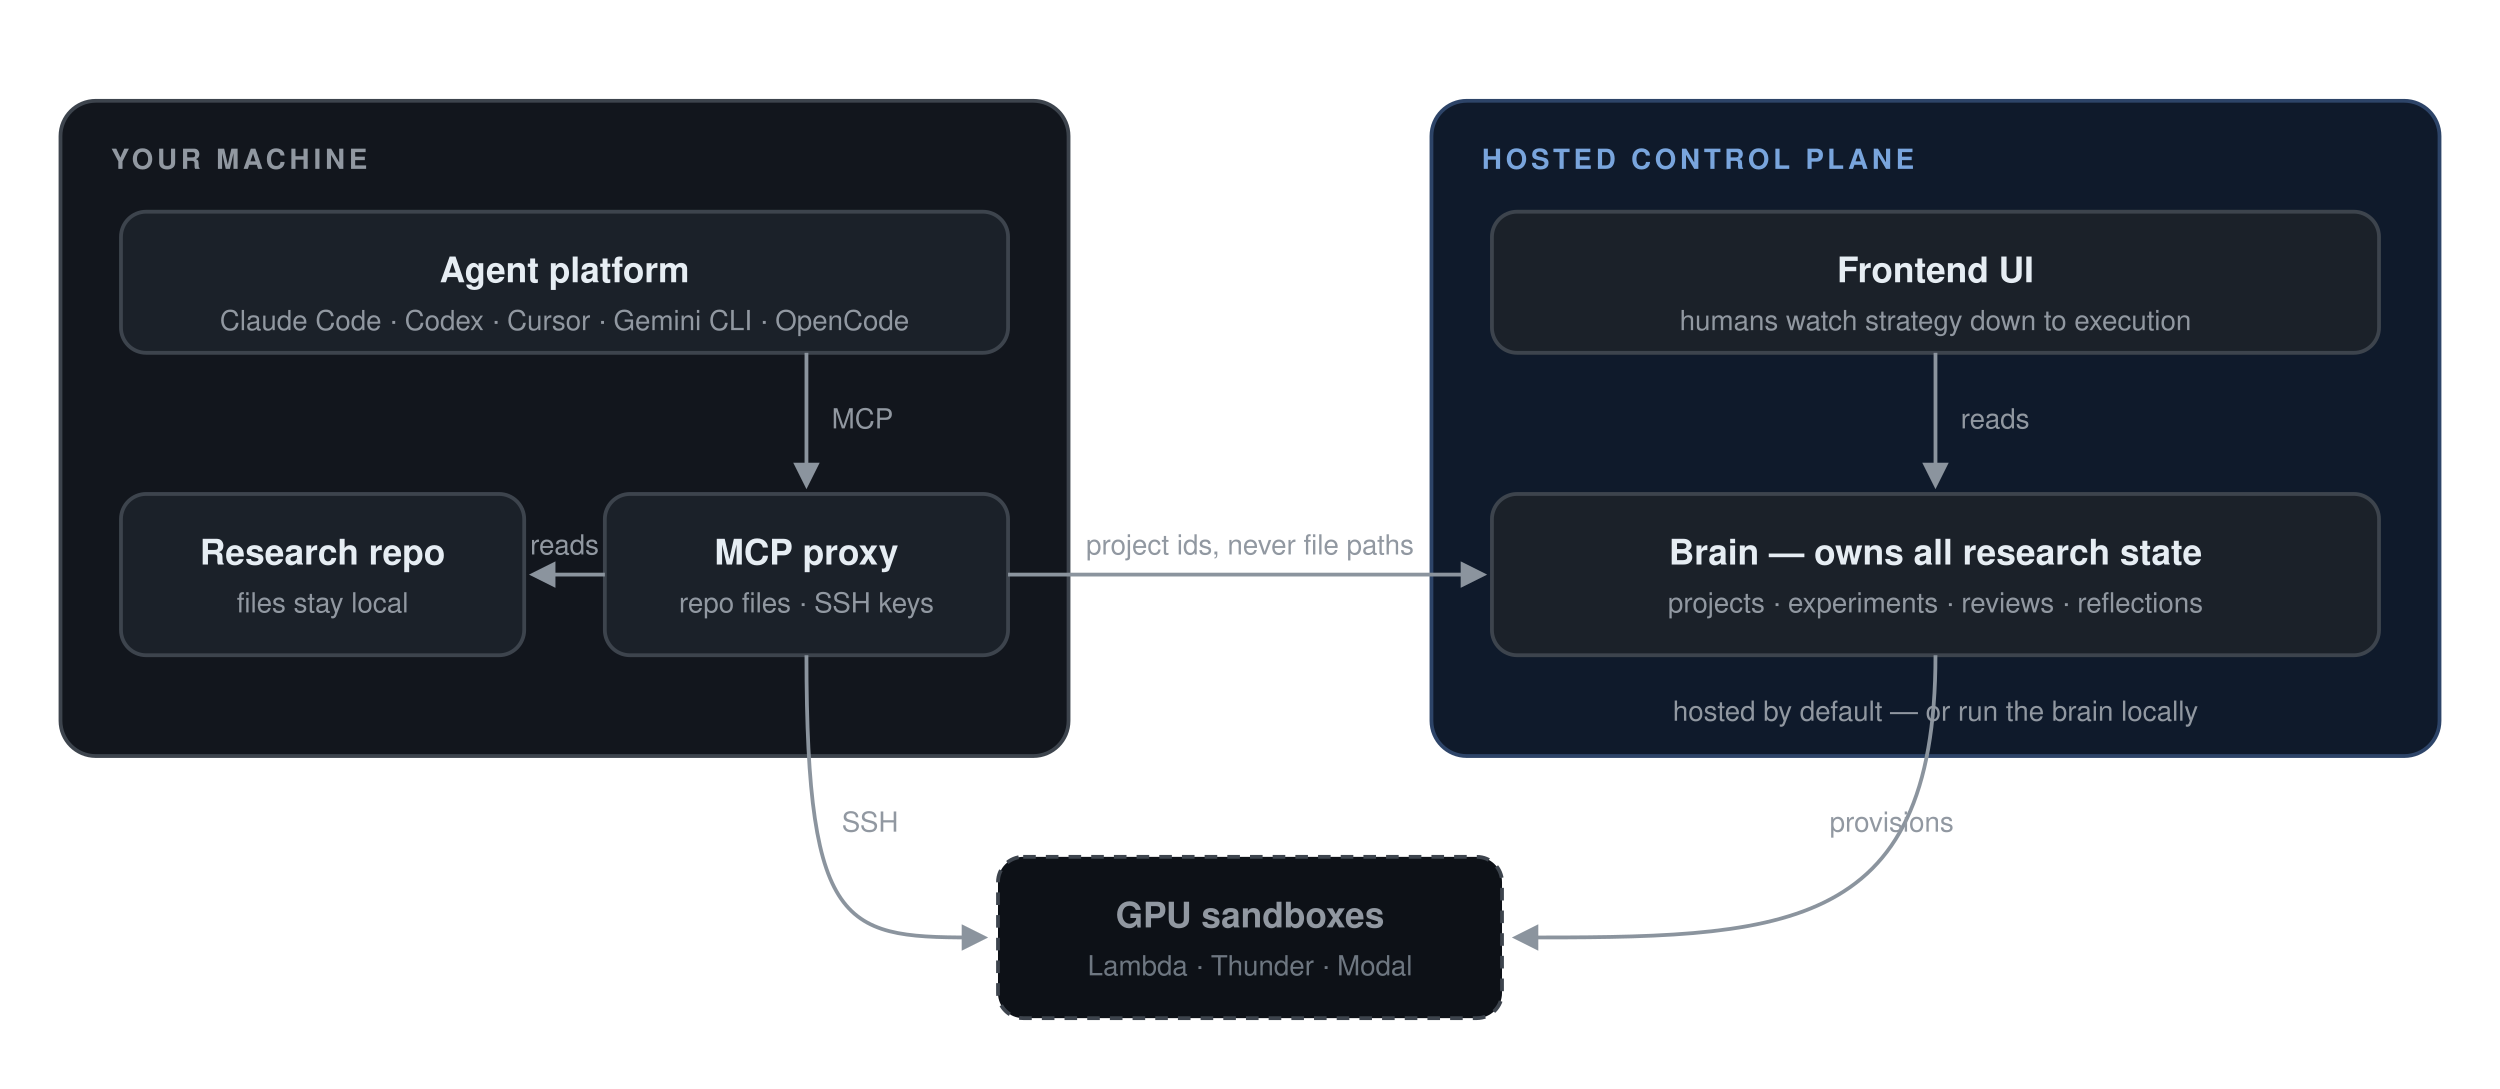
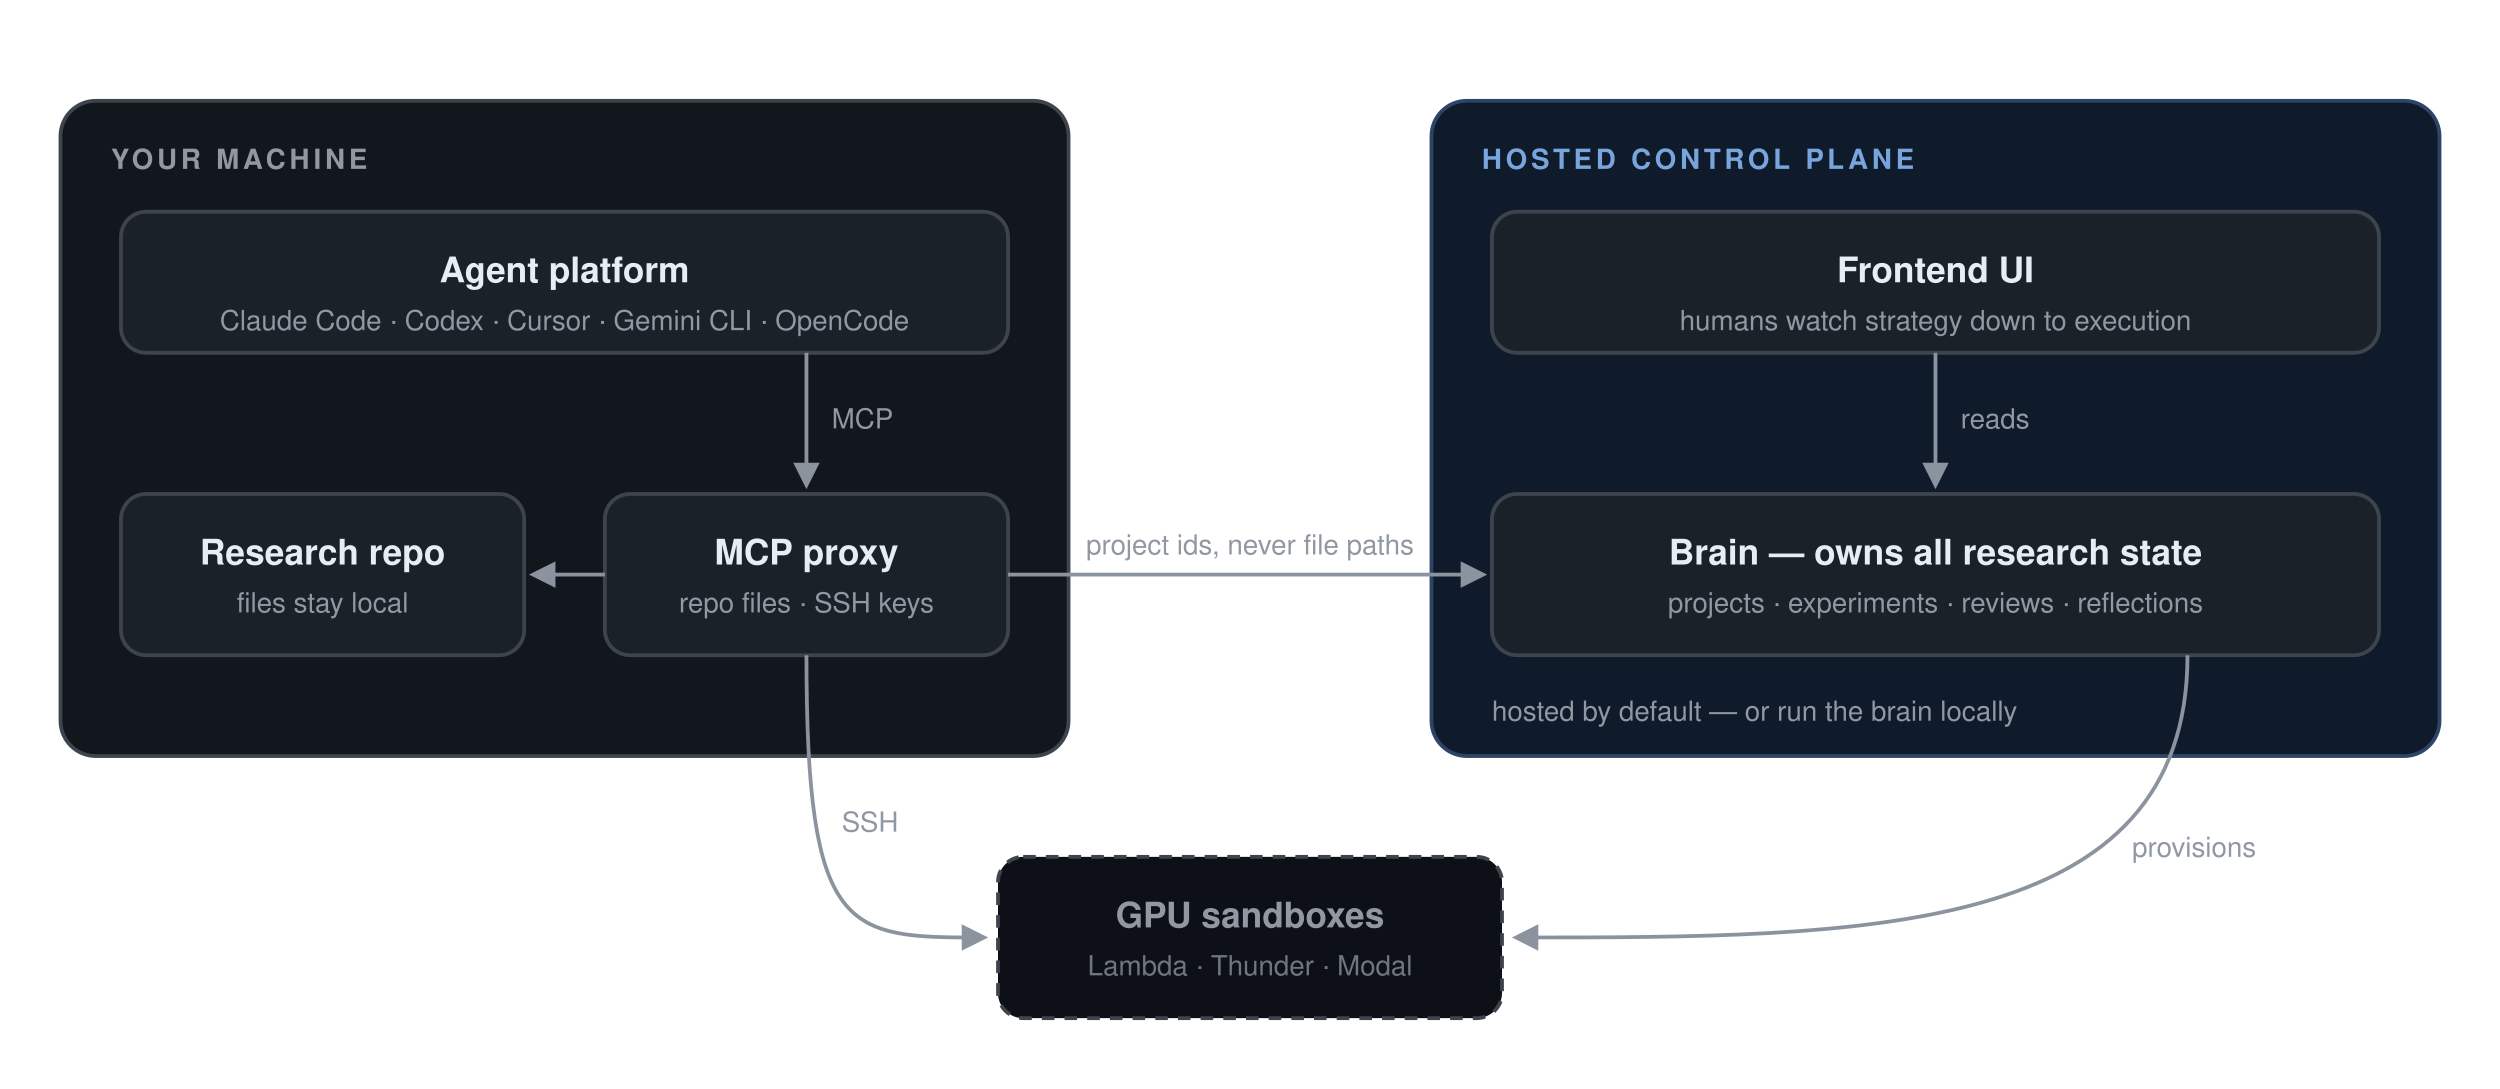
<svg xmlns="http://www.w3.org/2000/svg" viewBox="0 0 992 432" font-family="-apple-system,BlinkMacSystemFont,'Segoe UI',Helvetica,Arial,sans-serif" role="img" aria-label="System architecture: on your machine, agent platforms talk to the MCP proxy, which reads the research repo and sends the hosted brain project ids, never file paths; the brain owns all research state, the frontend UI reads it, and GPU sandboxes are provisioned by the brain and reached over SSH">
  <defs>
    <marker id="fwd" viewBox="0 0 10 10" refX="8" refY="5" markerWidth="7" markerHeight="7" orient="auto-start-reverse">
      <path d="M 0 0 L 10 5 L 0 10 z" fill="#8b949e" />
    </marker>
    <marker id="ret" viewBox="0 0 10 10" refX="8" refY="5" markerWidth="7" markerHeight="7" orient="auto-start-reverse">
      <path d="M 0 0 L 10 5 L 0 10 z" fill="#8b949e" />
    </marker>
  </defs>
  <rect x="24" y="40" width="400" height="260" rx="14" fill="#12161d" stroke="#3d444d" stroke-width="1.5" />
  <text x="44" y="67" font-size="11" font-weight="600" letter-spacing="1.5" fill="#9198a1">YOUR MACHINE</text>
  <rect x="568" y="40" width="400" height="260" rx="14" fill="#0f1a2b" stroke="#2d4468" stroke-width="1.5" />
  <text x="588" y="67" font-size="11" font-weight="600" letter-spacing="1.5" fill="#79a5dd">HOSTED CONTROL PLANE</text>
  <rect x="48" y="84" width="352" height="56" rx="10" fill="#1b2129" stroke="#3d444d" stroke-width="1.5" />
  <text x="224" y="112" text-anchor="middle" font-size="14" font-weight="600" fill="#e6edf3">Agent platform</text>
  <text x="224" y="131" text-anchor="middle" font-size="11" fill="#9198a1">Claude Code · Codex · Cursor · Gemini CLI · OpenCode</text>
  <rect x="48" y="196" width="160" height="64" rx="10" fill="#1b2129" stroke="#3d444d" stroke-width="1.5" />
  <text x="128" y="224" text-anchor="middle" font-size="14" font-weight="600" fill="#e6edf3">Research repo</text>
  <text x="128" y="243" text-anchor="middle" font-size="11" fill="#9198a1">files stay local</text>
  <rect x="240" y="196" width="160" height="64" rx="10" fill="#1b2129" stroke="#3d444d" stroke-width="1.5" />
  <text x="320" y="224" text-anchor="middle" font-size="14" font-weight="600" fill="#e6edf3">MCP proxy</text>
  <text x="320" y="243" text-anchor="middle" font-size="11" fill="#9198a1">repo files · SSH keys</text>
  <rect x="592" y="196" width="352" height="64" rx="10" fill="#1b2129" stroke="#3d444d" stroke-width="1.5" />
  <text x="768" y="224" text-anchor="middle" font-size="14" font-weight="600" fill="#e6edf3">Brain — owns all research state</text>
  <text x="768" y="243" text-anchor="middle" font-size="11" fill="#9198a1">projects · experiments · reviews · reflections</text>
  <rect x="592" y="84" width="352" height="56" rx="10" fill="#1b2129" stroke="#3d444d" stroke-width="1.5" />
  <text x="768" y="112" text-anchor="middle" font-size="14" font-weight="600" fill="#e6edf3">Frontend UI</text>
  <text x="768" y="131" text-anchor="middle" font-size="11" fill="#9198a1">humans watch strategy down to execution</text>
  <rect x="396" y="340" width="200" height="64" rx="10" fill="#0d1117" stroke="#3d444d" stroke-width="1.5" stroke-dasharray="5 4" />
  <text x="496" y="368" text-anchor="middle" font-size="14" font-weight="600" fill="#9198a1">GPU sandboxes</text>
  <text x="496" y="387" text-anchor="middle" font-size="11" fill="#6e7781">Lambda · Thunder · Modal</text>
  <path d="M 320 140 L 320 192" fill="none" stroke="#8b949e" stroke-width="1.5" marker-end="url(#fwd)" />
  <text x="330" y="170" text-anchor="start" font-size="11" fill="#9198a1">MCP</text>
  <path d="M 240 228 L 212 228" fill="none" stroke="#8b949e" stroke-width="1.5" marker-end="url(#fwd)" />
-   <text x="224" y="220" text-anchor="middle" font-size="11" fill="#9198a1">reads</text>
+   <text x="0" y="0" text-anchor="middle" font-size="11" fill="#9198a1" />
  <path d="M 400 228 L 588 228" fill="none" stroke="#8b949e" stroke-width="1.5" marker-end="url(#fwd)" />
  <text x="496" y="220" text-anchor="middle" font-size="11" fill="#9198a1">project ids, never file paths</text>
  <path d="M 768 140 L 768 192" fill="none" stroke="#8b949e" stroke-width="1.5" marker-end="url(#fwd)" />
  <text x="778" y="170" text-anchor="start" font-size="11" fill="#9198a1">reads</text>
  <path d="M 320 260 C 320 372, 336 372, 390 372" fill="none" stroke="#8b949e" stroke-width="1.5" marker-end="url(#fwd)" />
  <text x="334" y="330" text-anchor="start" font-size="11" fill="#9198a1">SSH</text>
-   <path d="M 768 260 C 768 372, 706 372, 602 372" fill="none" stroke="#8b949e" stroke-width="1.5" marker-end="url(#fwd)" />
-   <text x="726" y="330" text-anchor="start" font-size="11" fill="#9198a1">provisions</text>
-   <text x="768" y="286" text-anchor="middle" font-size="11" fill="#9198a1">hosted by default — or run the brain locally</text>
+   <path d="M 868 260 C 868 372, 740 372, 602 372" fill="none" stroke="#8b949e" stroke-width="1.5" marker-end="url(#fwd)" />
+   <text x="846" y="340" text-anchor="start" font-size="11" fill="#9198a1">provisions</text>
+   <text x="592" y="286" font-size="11" fill="#9198a1">hosted by default — or run the brain locally</text>
</svg>
